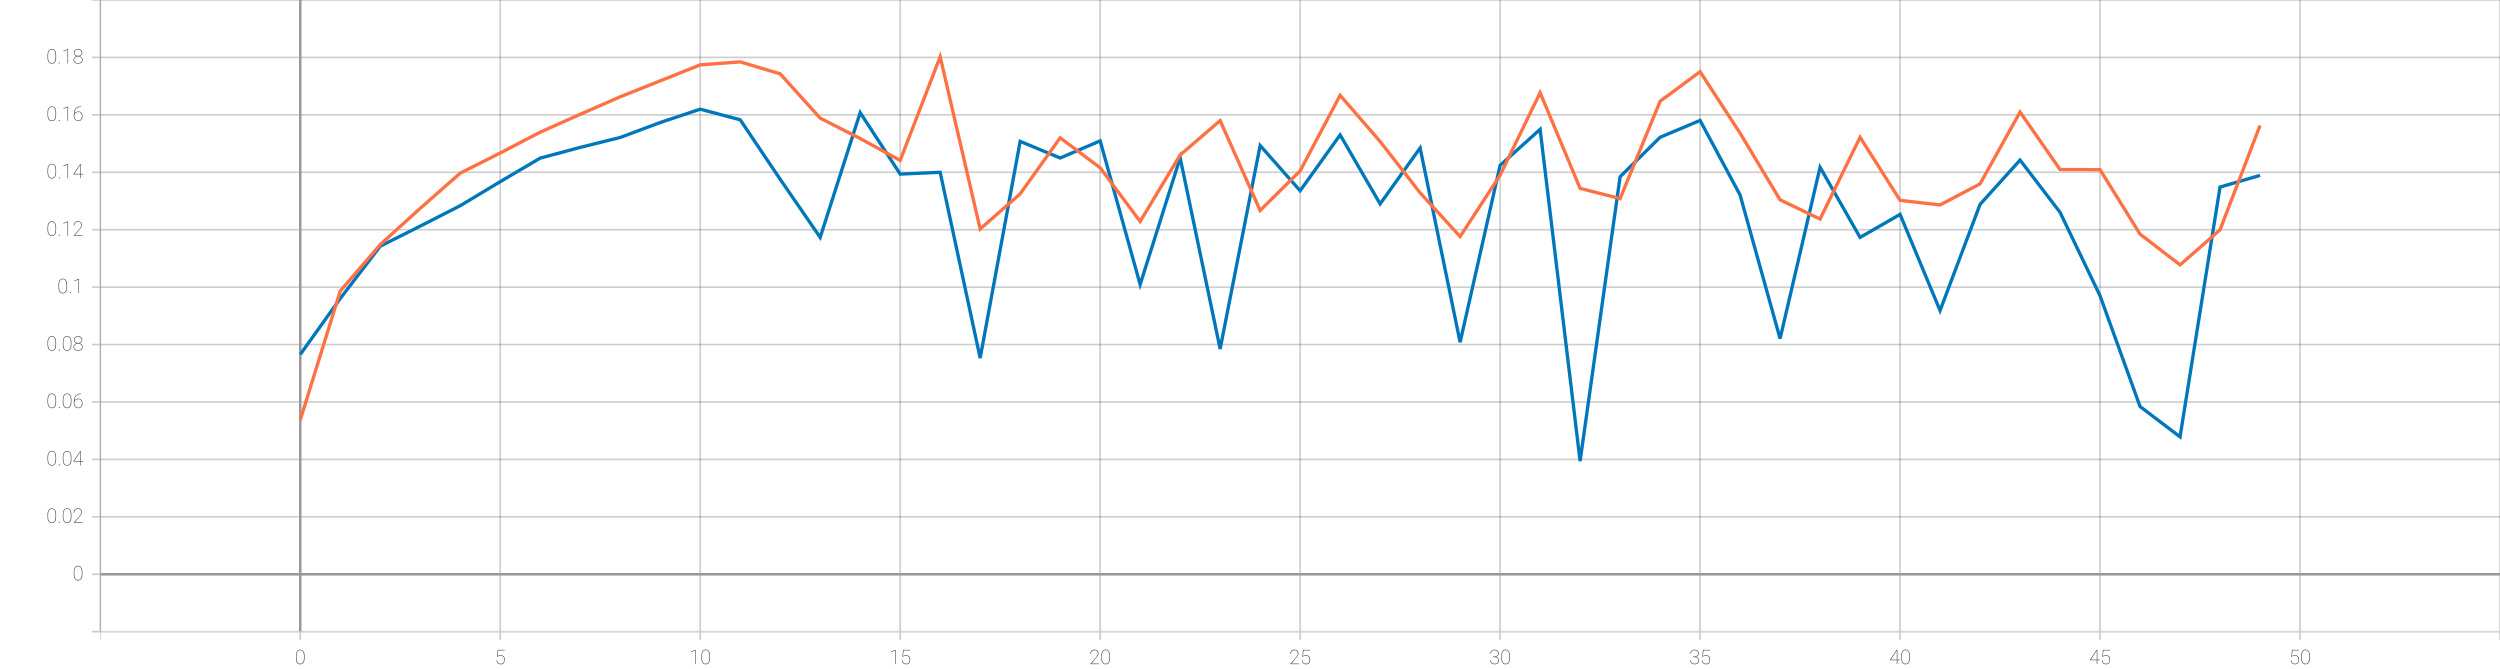
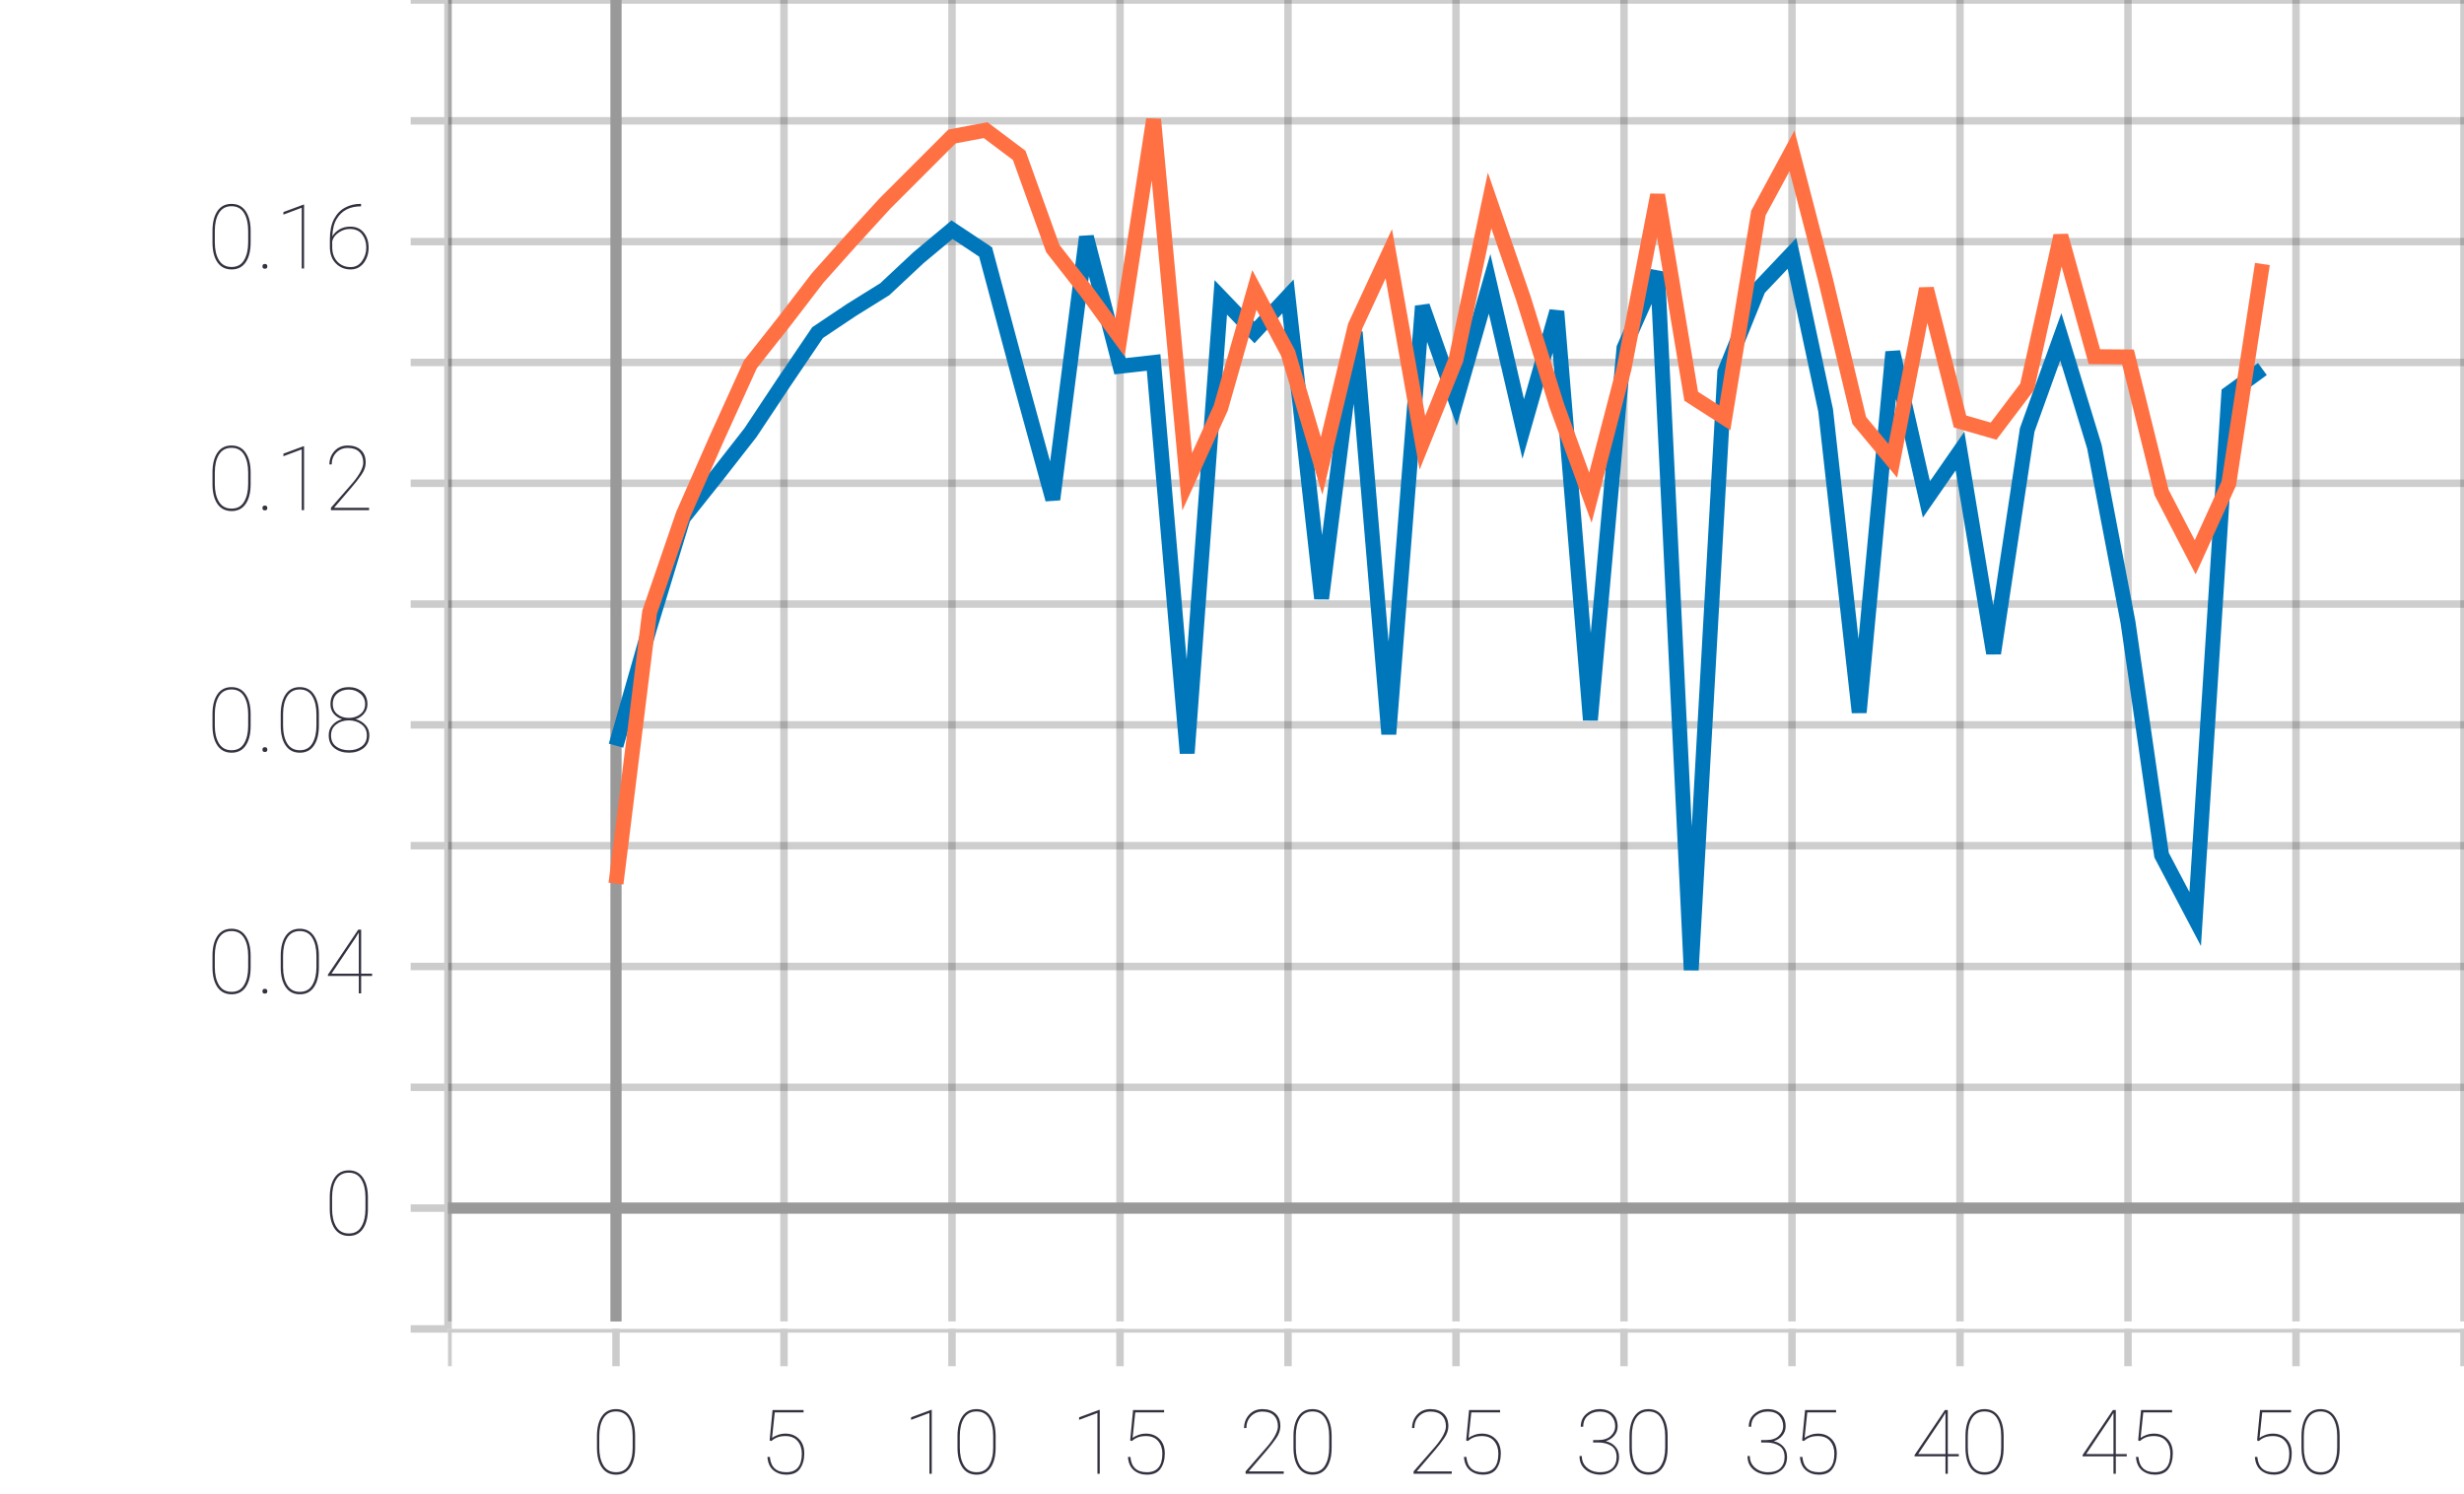
- <svg xmlns="http://www.w3.org/2000/svg" viewBox="0 0 1496 400">
+ <svg xmlns="http://www.w3.org/2000/svg" viewBox="0 0 330 200">
  <g>
    <g>
      <g>
        <g>
          <g>
-             <line x1="60" y1="378" x2="55" y2="378" style="visibility: inherit;" fill="rgb(0, 0, 0)" stroke="rgb(204, 204, 204)" stroke-width="1px" />
-             <line x1="60" y1="343.636" x2="55" y2="343.636" style="visibility: inherit;" fill="rgb(0, 0, 0)" stroke="rgb(204, 204, 204)" stroke-width="1px" />
-             <line x1="60" y1="309.273" x2="55" y2="309.273" style="visibility: inherit;" fill="rgb(0, 0, 0)" stroke="rgb(204, 204, 204)" stroke-width="1px" />
-             <line x1="60" y1="274.909" x2="55" y2="274.909" style="visibility: inherit;" fill="rgb(0, 0, 0)" stroke="rgb(204, 204, 204)" stroke-width="1px" />
-             <line x1="60" y1="240.545" x2="55" y2="240.545" style="visibility: inherit;" fill="rgb(0, 0, 0)" stroke="rgb(204, 204, 204)" stroke-width="1px" />
-             <line x1="60" y1="206.182" x2="55" y2="206.182" style="visibility: inherit;" fill="rgb(0, 0, 0)" stroke="rgb(204, 204, 204)" stroke-width="1px" />
-             <line x1="60" y1="171.818" x2="55" y2="171.818" style="visibility: inherit;" fill="rgb(0, 0, 0)" stroke="rgb(204, 204, 204)" stroke-width="1px" />
-             <line x1="60" y1="137.455" x2="55" y2="137.455" style="visibility: inherit;" fill="rgb(0, 0, 0)" stroke="rgb(204, 204, 204)" stroke-width="1px" />
-             <line x1="60" y1="103.091" x2="55" y2="103.091" style="visibility: inherit;" fill="rgb(0, 0, 0)" stroke="rgb(204, 204, 204)" stroke-width="1px" />
-             <line x1="60" y1="68.727" x2="55" y2="68.727" style="visibility: inherit;" fill="rgb(0, 0, 0)" stroke="rgb(204, 204, 204)" stroke-width="1px" />
-             <line x1="60" y1="34.364" x2="55" y2="34.364" style="visibility: inherit;" fill="rgb(0, 0, 0)" stroke="rgb(204, 204, 204)" stroke-width="1px" />
+             <line x1="60" y1="178" x2="55" y2="178" style="visibility: inherit;" fill="rgb(0, 0, 0)" stroke="rgb(204, 204, 204)" stroke-width="1px" />
+             <line x1="60" y1="161.818" x2="55" y2="161.818" style="visibility: inherit;" fill="rgb(0, 0, 0)" stroke="rgb(204, 204, 204)" stroke-width="1px" />
+             <line x1="60" y1="145.636" x2="55" y2="145.636" style="visibility: inherit;" fill="rgb(0, 0, 0)" stroke="rgb(204, 204, 204)" stroke-width="1px" />
+             <line x1="60" y1="129.455" x2="55" y2="129.455" style="visibility: inherit;" fill="rgb(0, 0, 0)" stroke="rgb(204, 204, 204)" stroke-width="1px" />
+             <line x1="60" y1="113.273" x2="55" y2="113.273" style="visibility: inherit;" fill="rgb(0, 0, 0)" stroke="rgb(204, 204, 204)" stroke-width="1px" />
+             <line x1="60" y1="97.091" x2="55" y2="97.091" style="visibility: inherit;" fill="rgb(0, 0, 0)" stroke="rgb(204, 204, 204)" stroke-width="1px" />
+             <line x1="60" y1="80.909" x2="55" y2="80.909" style="visibility: inherit;" fill="rgb(0, 0, 0)" stroke="rgb(204, 204, 204)" stroke-width="1px" />
+             <line x1="60" y1="64.727" x2="55" y2="64.727" style="visibility: inherit;" fill="rgb(0, 0, 0)" stroke="rgb(204, 204, 204)" stroke-width="1px" />
+             <line x1="60" y1="48.545" x2="55" y2="48.545" style="visibility: inherit;" fill="rgb(0, 0, 0)" stroke="rgb(204, 204, 204)" stroke-width="1px" />
+             <line x1="60" y1="32.364" x2="55" y2="32.364" style="visibility: inherit;" fill="rgb(0, 0, 0)" stroke="rgb(204, 204, 204)" stroke-width="1px" />
+             <line x1="60" y1="16.182" x2="55" y2="16.182" style="visibility: inherit;" fill="rgb(0, 0, 0)" stroke="rgb(204, 204, 204)" stroke-width="1px" />
            <line x1="60" y1="0" x2="55" y2="0" style="visibility: inherit;" fill="rgb(0, 0, 0)" stroke="rgb(204, 204, 204)" stroke-width="1px" />
          </g>
          <g transform="translate(50, 0)">
-             <text x="0" y="378" dx="0em" dy="0.3em" style="text-anchor: end; visibility: hidden; font-family: Roboto, sans-serif; font-size: 12px; font-weight: 200;" fill="rgb(50, 49, 63)" stroke="none" stroke-width="1px">-0.02</text>
-             <text x="0" y="343.636" dx="0em" dy="0.3em" style="text-anchor: end; visibility: inherit; font-family: Roboto, sans-serif; font-size: 12px; font-weight: 200;" fill="rgb(50, 49, 63)" stroke="none" stroke-width="1px">0</text>
-             <text x="0" y="309.273" dx="0em" dy="0.3em" style="text-anchor: end; visibility: inherit; font-family: Roboto, sans-serif; font-size: 12px; font-weight: 200;" fill="rgb(50, 49, 63)" stroke="none" stroke-width="1px">0.02</text>
-             <text x="0" y="274.909" dx="0em" dy="0.3em" style="text-anchor: end; visibility: inherit; font-family: Roboto, sans-serif; font-size: 12px; font-weight: 200;" fill="rgb(50, 49, 63)" stroke="none" stroke-width="1px">0.04</text>
-             <text x="0" y="240.545" dx="0em" dy="0.3em" style="text-anchor: end; visibility: inherit; font-family: Roboto, sans-serif; font-size: 12px; font-weight: 200;" fill="rgb(50, 49, 63)" stroke="none" stroke-width="1px">0.06</text>
-             <text x="0" y="206.182" dx="0em" dy="0.3em" style="text-anchor: end; visibility: inherit; font-family: Roboto, sans-serif; font-size: 12px; font-weight: 200;" fill="rgb(50, 49, 63)" stroke="none" stroke-width="1px">0.08</text>
-             <text x="0" y="171.818" dx="0em" dy="0.3em" style="text-anchor: end; visibility: inherit; font-family: Roboto, sans-serif; font-size: 12px; font-weight: 200;" fill="rgb(50, 49, 63)" stroke="none" stroke-width="1px">0.1</text>
-             <text x="0" y="137.455" dx="0em" dy="0.3em" style="text-anchor: end; visibility: inherit; font-family: Roboto, sans-serif; font-size: 12px; font-weight: 200;" fill="rgb(50, 49, 63)" stroke="none" stroke-width="1px">0.12</text>
-             <text x="0" y="103.091" dx="0em" dy="0.3em" style="text-anchor: end; visibility: inherit; font-family: Roboto, sans-serif; font-size: 12px; font-weight: 200;" fill="rgb(50, 49, 63)" stroke="none" stroke-width="1px">0.14</text>
-             <text x="0" y="68.727" dx="0em" dy="0.3em" style="text-anchor: end; visibility: inherit; font-family: Roboto, sans-serif; font-size: 12px; font-weight: 200;" fill="rgb(50, 49, 63)" stroke="none" stroke-width="1px">0.16</text>
-             <text x="0" y="34.364" dx="0em" dy="0.3em" style="text-anchor: end; visibility: inherit; font-family: Roboto, sans-serif; font-size: 12px; font-weight: 200;" fill="rgb(50, 49, 63)" stroke="none" stroke-width="1px">0.18</text>
+             <text x="0" y="178" dx="0em" dy="0.3em" style="text-anchor: end; visibility: hidden; font-family: Roboto, sans-serif; font-size: 12px; font-weight: 200;" fill="rgb(50, 49, 63)" stroke="none" stroke-width="1px">-0.02</text>
+             <text x="0" y="161.818" dx="0em" dy="0.3em" style="text-anchor: end; visibility: inherit; font-family: Roboto, sans-serif; font-size: 12px; font-weight: 200;" fill="rgb(50, 49, 63)" stroke="none" stroke-width="1px">0</text>
+             <text x="0" y="145.636" dx="0em" dy="0.3em" style="text-anchor: end; visibility: hidden; font-family: Roboto, sans-serif; font-size: 12px; font-weight: 200;" fill="rgb(50, 49, 63)" stroke="none" stroke-width="1px">0.02</text>
+             <text x="0" y="129.455" dx="0em" dy="0.3em" style="text-anchor: end; visibility: inherit; font-family: Roboto, sans-serif; font-size: 12px; font-weight: 200;" fill="rgb(50, 49, 63)" stroke="none" stroke-width="1px">0.04</text>
+             <text x="0" y="113.273" dx="0em" dy="0.3em" style="text-anchor: end; visibility: hidden; font-family: Roboto, sans-serif; font-size: 12px; font-weight: 200;" fill="rgb(50, 49, 63)" stroke="none" stroke-width="1px">0.06</text>
+             <text x="0" y="97.091" dx="0em" dy="0.3em" style="text-anchor: end; visibility: inherit; font-family: Roboto, sans-serif; font-size: 12px; font-weight: 200;" fill="rgb(50, 49, 63)" stroke="none" stroke-width="1px">0.08</text>
+             <text x="0" y="80.909" dx="0em" dy="0.3em" style="text-anchor: end; visibility: hidden; font-family: Roboto, sans-serif; font-size: 12px; font-weight: 200;" fill="rgb(50, 49, 63)" stroke="none" stroke-width="1px">0.1</text>
+             <text x="0" y="64.727" dx="0em" dy="0.3em" style="text-anchor: end; visibility: inherit; font-family: Roboto, sans-serif; font-size: 12px; font-weight: 200;" fill="rgb(50, 49, 63)" stroke="none" stroke-width="1px">0.12</text>
+             <text x="0" y="48.545" dx="0em" dy="0.3em" style="text-anchor: end; visibility: hidden; font-family: Roboto, sans-serif; font-size: 12px; font-weight: 200;" fill="rgb(50, 49, 63)" stroke="none" stroke-width="1px">0.14</text>
+             <text x="0" y="32.364" dx="0em" dy="0.3em" style="text-anchor: end; visibility: inherit; font-family: Roboto, sans-serif; font-size: 12px; font-weight: 200;" fill="rgb(50, 49, 63)" stroke="none" stroke-width="1px">0.16</text>
+             <text x="0" y="16.182" dx="0em" dy="0.3em" style="text-anchor: end; visibility: hidden; font-family: Roboto, sans-serif; font-size: 12px; font-weight: 200;" fill="rgb(50, 49, 63)" stroke="none" stroke-width="1px">0.18</text>
            <text x="0" y="0" dx="0em" dy="0.3em" style="text-anchor: end; visibility: hidden; font-family: Roboto, sans-serif; font-size: 12px; font-weight: 200;" fill="rgb(50, 49, 63)" stroke="none" stroke-width="1px">0.2</text>
          </g>
-           <line x1="60" y1="0" x2="60" y2="378" fill="rgb(0, 0, 0)" stroke="rgb(204, 204, 204)" stroke-width="1px" />
+           <line x1="60" y1="0" x2="60" y2="178" fill="rgb(0, 0, 0)" stroke="rgb(204, 204, 204)" stroke-width="1px" />
        </g>
      </g>
      <g transform="translate(60, 0)" clip-path="url(#clip_0)">
        <clipPath id="clip_0">
-           <rect width="1436" height="378" />
+           <rect width="270" height="177" />
        </clipPath>
        <g>
          <g>
            <g>
-               <line x1="0" y1="0" x2="0" y2="378" fill="rgb(0, 0, 0)" stroke="rgb(60, 60, 60)" stroke-width="1px" opacity="0.25" />
-               <line x1="119.667" y1="0" x2="119.667" y2="378" fill="rgb(0, 0, 0)" stroke="rgb(60, 60, 60)" stroke-width="1px" opacity="0.25" />
-               <line x1="239.333" y1="0" x2="239.333" y2="378" fill="rgb(0, 0, 0)" stroke="rgb(60, 60, 60)" stroke-width="1px" opacity="0.25" />
-               <line x1="359" y1="0" x2="359" y2="378" fill="rgb(0, 0, 0)" stroke="rgb(60, 60, 60)" stroke-width="1px" opacity="0.25" />
-               <line x1="478.667" y1="0" x2="478.667" y2="378" fill="rgb(0, 0, 0)" stroke="rgb(60, 60, 60)" stroke-width="1px" opacity="0.25" />
-               <line x1="598.333" y1="0" x2="598.333" y2="378" fill="rgb(0, 0, 0)" stroke="rgb(60, 60, 60)" stroke-width="1px" opacity="0.25" />
-               <line x1="718" y1="0" x2="718" y2="378" fill="rgb(0, 0, 0)" stroke="rgb(60, 60, 60)" stroke-width="1px" opacity="0.25" />
-               <line x1="837.667" y1="0" x2="837.667" y2="378" fill="rgb(0, 0, 0)" stroke="rgb(60, 60, 60)" stroke-width="1px" opacity="0.25" />
-               <line x1="957.333" y1="0" x2="957.333" y2="378" fill="rgb(0, 0, 0)" stroke="rgb(60, 60, 60)" stroke-width="1px" opacity="0.25" />
-               <line x1="1077" y1="0" x2="1077" y2="378" fill="rgb(0, 0, 0)" stroke="rgb(60, 60, 60)" stroke-width="1px" opacity="0.25" />
-               <line x1="1196.667" y1="0" x2="1196.667" y2="378" fill="rgb(0, 0, 0)" stroke="rgb(60, 60, 60)" stroke-width="1px" opacity="0.25" />
-               <line x1="1316.333" y1="0" x2="1316.333" y2="378" fill="rgb(0, 0, 0)" stroke="rgb(60, 60, 60)" stroke-width="1px" opacity="0.25" />
-               <line x1="1436" y1="0" x2="1436" y2="378" fill="rgb(0, 0, 0)" stroke="rgb(60, 60, 60)" stroke-width="1px" opacity="0.25" />
+               <line x1="0" y1="0" x2="0" y2="178" fill="rgb(0, 0, 0)" stroke="rgb(60, 60, 60)" stroke-width="1px" opacity="0.25" />
+               <line x1="22.5" y1="0" x2="22.5" y2="178" fill="rgb(0, 0, 0)" stroke="rgb(60, 60, 60)" stroke-width="1px" opacity="0.25" />
+               <line x1="45" y1="0" x2="45" y2="178" fill="rgb(0, 0, 0)" stroke="rgb(60, 60, 60)" stroke-width="1px" opacity="0.25" />
+               <line x1="67.5" y1="0" x2="67.5" y2="178" fill="rgb(0, 0, 0)" stroke="rgb(60, 60, 60)" stroke-width="1px" opacity="0.25" />
+               <line x1="90" y1="0" x2="90" y2="178" fill="rgb(0, 0, 0)" stroke="rgb(60, 60, 60)" stroke-width="1px" opacity="0.25" />
+               <line x1="112.5" y1="0" x2="112.5" y2="178" fill="rgb(0, 0, 0)" stroke="rgb(60, 60, 60)" stroke-width="1px" opacity="0.25" />
+               <line x1="135" y1="0" x2="135" y2="178" fill="rgb(0, 0, 0)" stroke="rgb(60, 60, 60)" stroke-width="1px" opacity="0.25" />
+               <line x1="157.5" y1="0" x2="157.5" y2="178" fill="rgb(0, 0, 0)" stroke="rgb(60, 60, 60)" stroke-width="1px" opacity="0.25" />
+               <line x1="180" y1="0" x2="180" y2="178" fill="rgb(0, 0, 0)" stroke="rgb(60, 60, 60)" stroke-width="1px" opacity="0.25" />
+               <line x1="202.5" y1="0" x2="202.5" y2="178" fill="rgb(0, 0, 0)" stroke="rgb(60, 60, 60)" stroke-width="1px" opacity="0.25" />
+               <line x1="225" y1="0" x2="225" y2="178" fill="rgb(0, 0, 0)" stroke="rgb(60, 60, 60)" stroke-width="1px" opacity="0.25" />
+               <line x1="247.5" y1="0" x2="247.5" y2="178" fill="rgb(0, 0, 0)" stroke="rgb(60, 60, 60)" stroke-width="1px" opacity="0.25" />
+               <line x1="270" y1="0" x2="270" y2="178" fill="rgb(0, 0, 0)" stroke="rgb(60, 60, 60)" stroke-width="1px" opacity="0.25" />
            </g>
            <g>
-               <line x1="0" y1="378" x2="1436" y2="378" fill="rgb(0, 0, 0)" stroke="rgb(60, 60, 60)" stroke-width="1px" opacity="0.25" />
-               <line x1="0" y1="343.636" x2="1436" y2="343.636" fill="rgb(0, 0, 0)" stroke="rgb(60, 60, 60)" stroke-width="1px" opacity="0.25" />
-               <line x1="0" y1="309.273" x2="1436" y2="309.273" fill="rgb(0, 0, 0)" stroke="rgb(60, 60, 60)" stroke-width="1px" opacity="0.25" />
-               <line x1="0" y1="274.909" x2="1436" y2="274.909" fill="rgb(0, 0, 0)" stroke="rgb(60, 60, 60)" stroke-width="1px" opacity="0.25" />
-               <line x1="0" y1="240.545" x2="1436" y2="240.545" fill="rgb(0, 0, 0)" stroke="rgb(60, 60, 60)" stroke-width="1px" opacity="0.25" />
-               <line x1="0" y1="206.182" x2="1436" y2="206.182" fill="rgb(0, 0, 0)" stroke="rgb(60, 60, 60)" stroke-width="1px" opacity="0.25" />
-               <line x1="0" y1="171.818" x2="1436" y2="171.818" fill="rgb(0, 0, 0)" stroke="rgb(60, 60, 60)" stroke-width="1px" opacity="0.25" />
-               <line x1="0" y1="137.455" x2="1436" y2="137.455" fill="rgb(0, 0, 0)" stroke="rgb(60, 60, 60)" stroke-width="1px" opacity="0.25" />
-               <line x1="0" y1="103.091" x2="1436" y2="103.091" fill="rgb(0, 0, 0)" stroke="rgb(60, 60, 60)" stroke-width="1px" opacity="0.25" />
-               <line x1="0" y1="68.727" x2="1436" y2="68.727" fill="rgb(0, 0, 0)" stroke="rgb(60, 60, 60)" stroke-width="1px" opacity="0.25" />
-               <line x1="0" y1="34.364" x2="1436" y2="34.364" fill="rgb(0, 0, 0)" stroke="rgb(60, 60, 60)" stroke-width="1px" opacity="0.25" />
-               <line x1="0" y1="0" x2="1436" y2="0" fill="rgb(0, 0, 0)" stroke="rgb(60, 60, 60)" stroke-width="1px" opacity="0.25" />
+               <line x1="0" y1="178" x2="270" y2="178" fill="rgb(0, 0, 0)" stroke="rgb(60, 60, 60)" stroke-width="1px" opacity="0.25" />
+               <line x1="0" y1="161.818" x2="270" y2="161.818" fill="rgb(0, 0, 0)" stroke="rgb(60, 60, 60)" stroke-width="1px" opacity="0.25" />
+               <line x1="0" y1="145.636" x2="270" y2="145.636" fill="rgb(0, 0, 0)" stroke="rgb(60, 60, 60)" stroke-width="1px" opacity="0.25" />
+               <line x1="0" y1="129.455" x2="270" y2="129.455" fill="rgb(0, 0, 0)" stroke="rgb(60, 60, 60)" stroke-width="1px" opacity="0.25" />
+               <line x1="0" y1="113.273" x2="270" y2="113.273" fill="rgb(0, 0, 0)" stroke="rgb(60, 60, 60)" stroke-width="1px" opacity="0.25" />
+               <line x1="0" y1="97.091" x2="270" y2="97.091" fill="rgb(0, 0, 0)" stroke="rgb(60, 60, 60)" stroke-width="1px" opacity="0.25" />
+               <line x1="0" y1="80.909" x2="270" y2="80.909" fill="rgb(0, 0, 0)" stroke="rgb(60, 60, 60)" stroke-width="1px" opacity="0.25" />
+               <line x1="0" y1="64.727" x2="270" y2="64.727" fill="rgb(0, 0, 0)" stroke="rgb(60, 60, 60)" stroke-width="1px" opacity="0.25" />
+               <line x1="0" y1="48.545" x2="270" y2="48.545" fill="rgb(0, 0, 0)" stroke="rgb(60, 60, 60)" stroke-width="1px" opacity="0.25" />
+               <line x1="0" y1="32.364" x2="270" y2="32.364" fill="rgb(0, 0, 0)" stroke="rgb(60, 60, 60)" stroke-width="1px" opacity="0.25" />
+               <line x1="0" y1="16.182" x2="270" y2="16.182" fill="rgb(0, 0, 0)" stroke="rgb(60, 60, 60)" stroke-width="1px" opacity="0.25" />
+               <line x1="0" y1="0" x2="270" y2="0" fill="rgb(0, 0, 0)" stroke="rgb(60, 60, 60)" stroke-width="1px" opacity="0.25" />
            </g>
          </g>
        </g>
        <g>
          <g>
-             <line x1="0" y1="343.636" x2="1436" y2="343.636" fill="rgb(0, 0, 0)" stroke="rgb(153, 153, 153)" stroke-width="1.5px" />
+             <line x1="0" y1="161.818" x2="270" y2="161.818" fill="rgb(0, 0, 0)" stroke="rgb(153, 153, 153)" stroke-width="1.5px" />
          </g>
        </g>
        <g>
          <g>
-             <line x1="119.667" y1="0" x2="119.667" y2="378" fill="rgb(0, 0, 0)" stroke="rgb(153, 153, 153)" stroke-width="1.5px" />
+             <line x1="22.5" y1="0" x2="22.5" y2="178" fill="rgb(0, 0, 0)" stroke="rgb(153, 153, 153)" stroke-width="1.5px" />
          </g>
        </g>
        <g>
          <g>
            <g>
              <g>
                <g>
-                   <path stroke="rgb(0, 119, 187)" stroke-width="2px" d="M119.667,212.1L143.6,178.636L167.533,147.323L191.467,135.319L215.4,123.088L239.333,108.706L263.267,94.606L287.2,88.208L311.133,82.263L335.067,73.316L359,65.332L382.933,71.674L406.867,107.29L430.8,142.057L454.733,67.371L478.667,104.176L502.6,103.1L526.533,214.252L550.467,84.584L574.4,94.55L598.333,84.301L622.267,170.255L646.2,94.437L670.133,208.816L694.067,87.076L718,114.142L741.933,80.734L765.867,122.012L789.8,88.548L813.733,204.796L837.667,98.966L861.6,77.393L885.533,275.915L909.467,105.761L933.4,82.149L957.333,72.07L981.267,116.69L1005.2,202.644L1029.133,100.099L1053.067,142.057L1077,128.297L1100.933,185.827L1124.867,122.295L1148.8,95.796L1172.733,127.052L1196.667,176.994L1220.6,243.243L1244.533,261.419L1268.467,111.933L1292.4,104.969" style="fill: none;" fill="none" />
+                   <path stroke="rgb(0, 119, 187)" stroke-width="2px" d="M22.5,99.878L27,84.119L31.5,69.374L36,63.722L40.5,57.962L45,51.189L49.5,44.55L54,41.537L58.5,38.737L63,34.524L67.5,30.765L72,33.751L76.5,50.523L81,66.895L85.5,31.725L90,49.056L94.5,48.55L99,100.891L103.5,39.831L108,44.523L112.5,39.697L117,80.173L121.5,44.47L126,98.331L130.5,41.004L135,53.749L139.5,38.017L144,57.455L148.5,41.697L153,96.438L157.5,46.603L162,36.444L166.5,129.928L171,49.803L175.5,38.684L180,33.938L184.5,54.949L189,95.425L193.5,47.137L198,66.895L202.5,60.415L207,87.506L211.5,57.589L216,45.11L220.5,59.829L225,83.346L229.5,114.543L234,123.102L238.5,52.709L243,49.43" style="fill: none;" fill="none" />
                </g>
                <g>
-                   <path stroke="rgb(255, 112, 67)" stroke-width="2px" d="M119.667,251.327L143.6,174.167L167.533,146.348L191.467,124.657L215.4,103.622L239.333,91.536L263.267,79.086L287.2,68.386L311.133,57.929L335.067,48.373L359,38.816L382.933,37.016L406.867,44.19L430.8,70.696L454.733,82.903L478.667,95.986L502.6,33.952L526.533,137.034L550.467,116L574.4,82.466L598.333,100.388L622.267,132.511L646.2,92.752L670.133,72.179L694.067,125.946L718,102.236L741.933,57.03L765.867,84.679L789.8,115.392L813.733,141.557L837.667,104.838L861.6,55.449L885.533,112.717L909.467,118.845L933.4,60.604L957.333,42.901L981.267,79.694L1005.2,119.574L1029.133,131.077L1053.067,82.125L1077,119.89L1100.933,122.638L1124.867,110.018L1148.8,67.048L1172.733,101.458L1196.667,101.531L1220.6,140.098L1244.533,158.507L1268.467,137.521L1292.4,75.098" style="fill: none;" fill="none" />
+                   <path stroke="rgb(255, 112, 67)" stroke-width="2px" d="M22.5,118.35L27,82.015L31.5,68.915L36,58.701L40.5,48.796L45,43.104L49.5,37.241L54,32.203L58.5,27.279L63,22.779L67.5,18.278L72,17.431L76.5,20.809L81,33.291L85.5,39.039L90,45.2L94.5,15.988L99,64.529L103.5,54.624L108,38.833L112.5,47.273L117,62.399L121.5,43.677L126,33.989L130.5,59.308L135,48.143L139.5,26.855L144,39.875L148.5,54.338L153,66.659L157.5,49.368L162,26.111L166.5,53.078L171,55.964L175.5,28.539L180,20.202L184.5,37.528L189,56.307L193.5,61.724L198,38.673L202.5,56.456L207,57.75L211.5,51.807L216,31.573L220.5,47.776L225,47.811L229.5,65.972L234,74.641L238.5,64.758L243,35.363" style="fill: none;" fill="none" />
                </g>
              </g>
            </g>
          </g>
        </g>
      </g>
-       <g transform="translate(60, 378)" clip-path="url(#clip_1)">
+       <g transform="translate(60, 178)" clip-path="url(#clip_1)">
        <clipPath id="clip_1">
-           <rect width="1436" height="22" />
+           <rect width="270" height="21" />
        </clipPath>
        <g>
          <g>
            <line x1="0" y1="0" x2="0" y2="5" style="visibility: inherit;" fill="rgb(0, 0, 0)" stroke="rgb(204, 204, 204)" stroke-width="1px" />
-             <line x1="119.667" y1="0" x2="119.667" y2="5" style="visibility: inherit;" fill="rgb(0, 0, 0)" stroke="rgb(204, 204, 204)" stroke-width="1px" />
-             <line x1="239.333" y1="0" x2="239.333" y2="5" style="visibility: inherit;" fill="rgb(0, 0, 0)" stroke="rgb(204, 204, 204)" stroke-width="1px" />
-             <line x1="359" y1="0" x2="359" y2="5" style="visibility: inherit;" fill="rgb(0, 0, 0)" stroke="rgb(204, 204, 204)" stroke-width="1px" />
-             <line x1="478.667" y1="0" x2="478.667" y2="5" style="visibility: inherit;" fill="rgb(0, 0, 0)" stroke="rgb(204, 204, 204)" stroke-width="1px" />
-             <line x1="598.333" y1="0" x2="598.333" y2="5" style="visibility: inherit;" fill="rgb(0, 0, 0)" stroke="rgb(204, 204, 204)" stroke-width="1px" />
-             <line x1="718" y1="0" x2="718" y2="5" style="visibility: inherit;" fill="rgb(0, 0, 0)" stroke="rgb(204, 204, 204)" stroke-width="1px" />
-             <line x1="837.667" y1="0" x2="837.667" y2="5" style="visibility: inherit;" fill="rgb(0, 0, 0)" stroke="rgb(204, 204, 204)" stroke-width="1px" />
-             <line x1="957.333" y1="0" x2="957.333" y2="5" style="visibility: inherit;" fill="rgb(0, 0, 0)" stroke="rgb(204, 204, 204)" stroke-width="1px" />
-             <line x1="1077" y1="0" x2="1077" y2="5" style="visibility: inherit;" fill="rgb(0, 0, 0)" stroke="rgb(204, 204, 204)" stroke-width="1px" />
-             <line x1="1196.667" y1="0" x2="1196.667" y2="5" style="visibility: inherit;" fill="rgb(0, 0, 0)" stroke="rgb(204, 204, 204)" stroke-width="1px" />
-             <line x1="1316.333" y1="0" x2="1316.333" y2="5" style="visibility: inherit;" fill="rgb(0, 0, 0)" stroke="rgb(204, 204, 204)" stroke-width="1px" />
-             <line x1="1436" y1="0" x2="1436" y2="5" style="visibility: inherit;" fill="rgb(0, 0, 0)" stroke="rgb(204, 204, 204)" stroke-width="1px" />
+             <line x1="22.5" y1="0" x2="22.5" y2="5" style="visibility: inherit;" fill="rgb(0, 0, 0)" stroke="rgb(204, 204, 204)" stroke-width="1px" />
+             <line x1="45" y1="0" x2="45" y2="5" style="visibility: inherit;" fill="rgb(0, 0, 0)" stroke="rgb(204, 204, 204)" stroke-width="1px" />
+             <line x1="67.5" y1="0" x2="67.5" y2="5" style="visibility: inherit;" fill="rgb(0, 0, 0)" stroke="rgb(204, 204, 204)" stroke-width="1px" />
+             <line x1="90" y1="0" x2="90" y2="5" style="visibility: inherit;" fill="rgb(0, 0, 0)" stroke="rgb(204, 204, 204)" stroke-width="1px" />
+             <line x1="112.5" y1="0" x2="112.5" y2="5" style="visibility: inherit;" fill="rgb(0, 0, 0)" stroke="rgb(204, 204, 204)" stroke-width="1px" />
+             <line x1="135" y1="0" x2="135" y2="5" style="visibility: inherit;" fill="rgb(0, 0, 0)" stroke="rgb(204, 204, 204)" stroke-width="1px" />
+             <line x1="157.5" y1="0" x2="157.5" y2="5" style="visibility: inherit;" fill="rgb(0, 0, 0)" stroke="rgb(204, 204, 204)" stroke-width="1px" />
+             <line x1="180" y1="0" x2="180" y2="5" style="visibility: inherit;" fill="rgb(0, 0, 0)" stroke="rgb(204, 204, 204)" stroke-width="1px" />
+             <line x1="202.5" y1="0" x2="202.5" y2="5" style="visibility: inherit;" fill="rgb(0, 0, 0)" stroke="rgb(204, 204, 204)" stroke-width="1px" />
+             <line x1="225" y1="0" x2="225" y2="5" style="visibility: inherit;" fill="rgb(0, 0, 0)" stroke="rgb(204, 204, 204)" stroke-width="1px" />
+             <line x1="247.5" y1="0" x2="247.5" y2="5" style="visibility: inherit;" fill="rgb(0, 0, 0)" stroke="rgb(204, 204, 204)" stroke-width="1px" />
+             <line x1="270" y1="0" x2="270" y2="5" style="visibility: inherit;" fill="rgb(0, 0, 0)" stroke="rgb(204, 204, 204)" stroke-width="1px" />
          </g>
          <g transform="translate(0, 8)">
            <text x="0" y="0" dx="0em" dy="0.95em" style="text-anchor: middle; visibility: hidden; font-family: Roboto, sans-serif; font-size: 12px; font-weight: 200;" fill="rgb(50, 49, 63)" stroke="none" stroke-width="1px">-5</text>
-             <text x="119.667" y="0" dx="0em" dy="0.95em" style="text-anchor: middle; visibility: inherit; font-family: Roboto, sans-serif; font-size: 12px; font-weight: 200;" fill="rgb(50, 49, 63)" stroke="none" stroke-width="1px">0</text>
-             <text x="239.333" y="0" dx="0em" dy="0.95em" style="text-anchor: middle; visibility: inherit; font-family: Roboto, sans-serif; font-size: 12px; font-weight: 200;" fill="rgb(50, 49, 63)" stroke="none" stroke-width="1px">5</text>
-             <text x="359" y="0" dx="0em" dy="0.95em" style="text-anchor: middle; visibility: inherit; font-family: Roboto, sans-serif; font-size: 12px; font-weight: 200;" fill="rgb(50, 49, 63)" stroke="none" stroke-width="1px">10</text>
-             <text x="478.667" y="0" dx="0em" dy="0.95em" style="text-anchor: middle; visibility: inherit; font-family: Roboto, sans-serif; font-size: 12px; font-weight: 200;" fill="rgb(50, 49, 63)" stroke="none" stroke-width="1px">15</text>
-             <text x="598.333" y="0" dx="0em" dy="0.95em" style="text-anchor: middle; visibility: inherit; font-family: Roboto, sans-serif; font-size: 12px; font-weight: 200;" fill="rgb(50, 49, 63)" stroke="none" stroke-width="1px">20</text>
-             <text x="718" y="0" dx="0em" dy="0.95em" style="text-anchor: middle; visibility: inherit; font-family: Roboto, sans-serif; font-size: 12px; font-weight: 200;" fill="rgb(50, 49, 63)" stroke="none" stroke-width="1px">25</text>
-             <text x="837.667" y="0" dx="0em" dy="0.95em" style="text-anchor: middle; visibility: inherit; font-family: Roboto, sans-serif; font-size: 12px; font-weight: 200;" fill="rgb(50, 49, 63)" stroke="none" stroke-width="1px">30</text>
-             <text x="957.333" y="0" dx="0em" dy="0.95em" style="text-anchor: middle; visibility: inherit; font-family: Roboto, sans-serif; font-size: 12px; font-weight: 200;" fill="rgb(50, 49, 63)" stroke="none" stroke-width="1px">35</text>
-             <text x="1077" y="0" dx="0em" dy="0.95em" style="text-anchor: middle; visibility: inherit; font-family: Roboto, sans-serif; font-size: 12px; font-weight: 200;" fill="rgb(50, 49, 63)" stroke="none" stroke-width="1px">40</text>
-             <text x="1196.667" y="0" dx="0em" dy="0.95em" style="text-anchor: middle; visibility: inherit; font-family: Roboto, sans-serif; font-size: 12px; font-weight: 200;" fill="rgb(50, 49, 63)" stroke="none" stroke-width="1px">45</text>
-             <text x="1316.333" y="0" dx="0em" dy="0.95em" style="text-anchor: middle; visibility: inherit; font-family: Roboto, sans-serif; font-size: 12px; font-weight: 200;" fill="rgb(50, 49, 63)" stroke="none" stroke-width="1px">50</text>
-             <text x="1436" y="0" dx="0em" dy="0.95em" style="text-anchor: middle; visibility: hidden; font-family: Roboto, sans-serif; font-size: 12px; font-weight: 200;" fill="rgb(50, 49, 63)" stroke="none" stroke-width="1px">55</text>
+             <text x="22.5" y="0" dx="0em" dy="0.95em" style="text-anchor: middle; visibility: inherit; font-family: Roboto, sans-serif; font-size: 12px; font-weight: 200;" fill="rgb(50, 49, 63)" stroke="none" stroke-width="1px">0</text>
+             <text x="45" y="0" dx="0em" dy="0.95em" style="text-anchor: middle; visibility: inherit; font-family: Roboto, sans-serif; font-size: 12px; font-weight: 200;" fill="rgb(50, 49, 63)" stroke="none" stroke-width="1px">5</text>
+             <text x="67.5" y="0" dx="0em" dy="0.95em" style="text-anchor: middle; visibility: inherit; font-family: Roboto, sans-serif; font-size: 12px; font-weight: 200;" fill="rgb(50, 49, 63)" stroke="none" stroke-width="1px">10</text>
+             <text x="90" y="0" dx="0em" dy="0.95em" style="text-anchor: middle; visibility: inherit; font-family: Roboto, sans-serif; font-size: 12px; font-weight: 200;" fill="rgb(50, 49, 63)" stroke="none" stroke-width="1px">15</text>
+             <text x="112.5" y="0" dx="0em" dy="0.95em" style="text-anchor: middle; visibility: inherit; font-family: Roboto, sans-serif; font-size: 12px; font-weight: 200;" fill="rgb(50, 49, 63)" stroke="none" stroke-width="1px">20</text>
+             <text x="135" y="0" dx="0em" dy="0.95em" style="text-anchor: middle; visibility: inherit; font-family: Roboto, sans-serif; font-size: 12px; font-weight: 200;" fill="rgb(50, 49, 63)" stroke="none" stroke-width="1px">25</text>
+             <text x="157.5" y="0" dx="0em" dy="0.95em" style="text-anchor: middle; visibility: inherit; font-family: Roboto, sans-serif; font-size: 12px; font-weight: 200;" fill="rgb(50, 49, 63)" stroke="none" stroke-width="1px">30</text>
+             <text x="180" y="0" dx="0em" dy="0.95em" style="text-anchor: middle; visibility: inherit; font-family: Roboto, sans-serif; font-size: 12px; font-weight: 200;" fill="rgb(50, 49, 63)" stroke="none" stroke-width="1px">35</text>
+             <text x="202.5" y="0" dx="0em" dy="0.95em" style="text-anchor: middle; visibility: inherit; font-family: Roboto, sans-serif; font-size: 12px; font-weight: 200;" fill="rgb(50, 49, 63)" stroke="none" stroke-width="1px">40</text>
+             <text x="225" y="0" dx="0em" dy="0.95em" style="text-anchor: middle; visibility: inherit; font-family: Roboto, sans-serif; font-size: 12px; font-weight: 200;" fill="rgb(50, 49, 63)" stroke="none" stroke-width="1px">45</text>
+             <text x="247.5" y="0" dx="0em" dy="0.95em" style="text-anchor: middle; visibility: inherit; font-family: Roboto, sans-serif; font-size: 12px; font-weight: 200;" fill="rgb(50, 49, 63)" stroke="none" stroke-width="1px">50</text>
+             <text x="270" y="0" dx="0em" dy="0.95em" style="text-anchor: middle; visibility: hidden; font-family: Roboto, sans-serif; font-size: 12px; font-weight: 200;" fill="rgb(50, 49, 63)" stroke="none" stroke-width="1px">55</text>
          </g>
-           <line x1="0" y1="0" x2="1436" y2="0" fill="rgb(0, 0, 0)" stroke="rgb(204, 204, 204)" stroke-width="1px" />
+           <line x1="0" y1="0" x2="270" y2="0" fill="rgb(0, 0, 0)" stroke="rgb(204, 204, 204)" stroke-width="1px" />
        </g>
      </g>
    </g>
  </g>
</svg>
